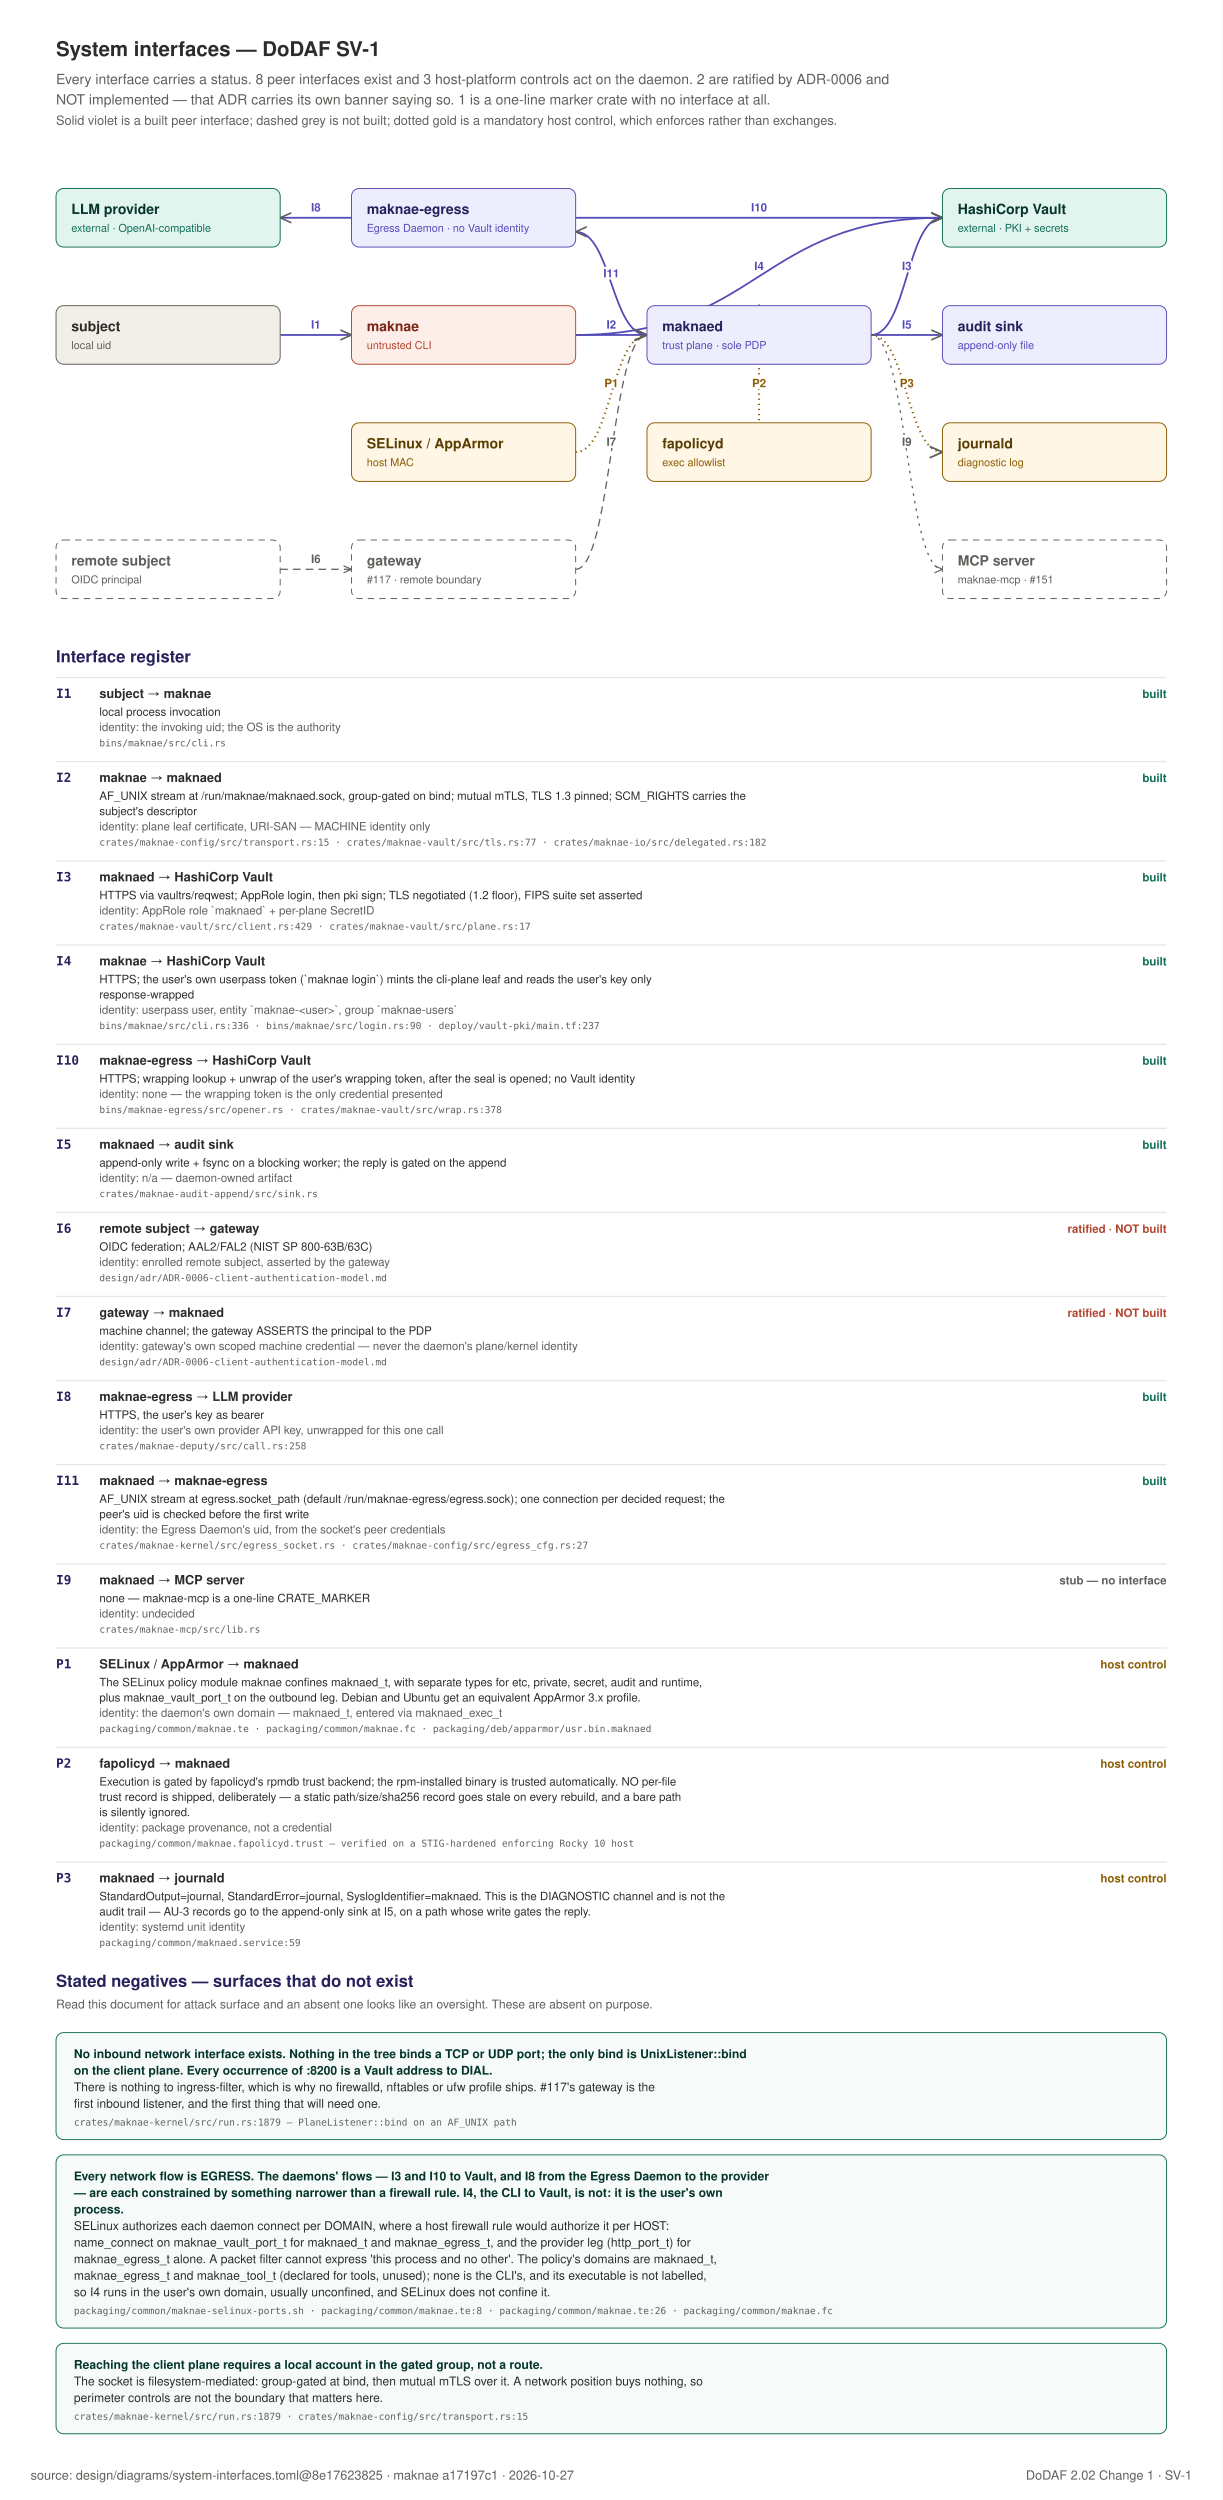
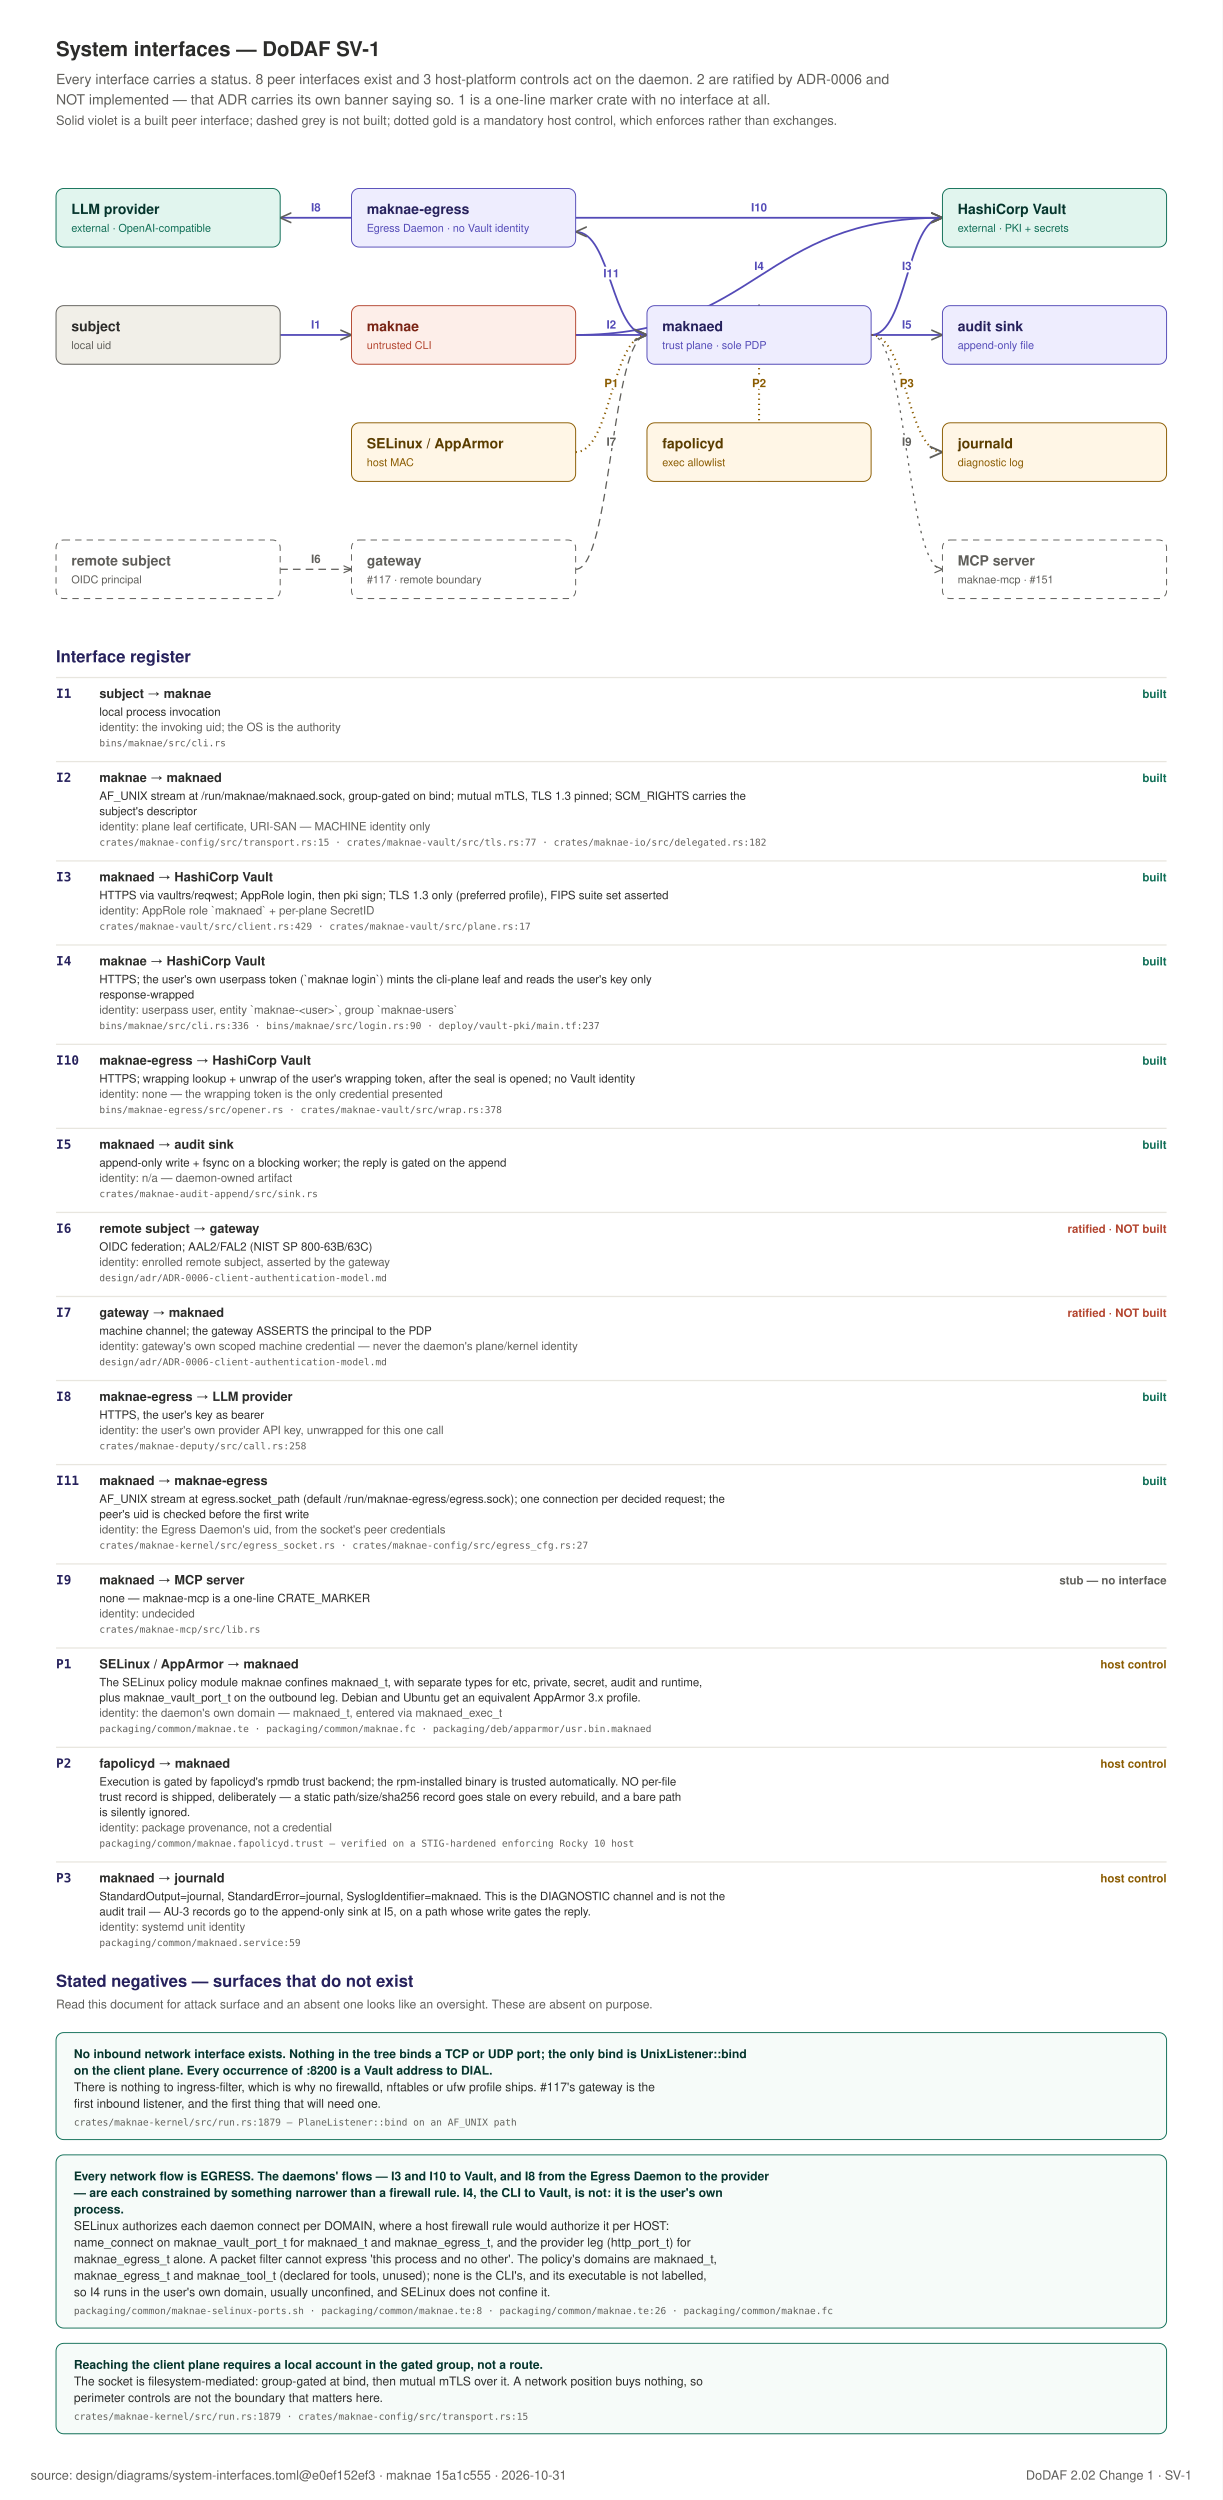
<svg xmlns="http://www.w3.org/2000/svg" width="960" height="1963" viewBox="0 0 960 1963" role="img">
  <rect x="0" y="0" width="960" height="1963" fill="#FFFFFF" />
  <text x="44" y="44" text-anchor="start" font-family="Helvetica, Arial, sans-serif" font-size="16" font-weight="600" fill="#2C2C2A">System interfaces — DoDAF SV-1</text>
  <text x="44" y="66" text-anchor="start" font-family="Helvetica, Arial, sans-serif" font-size="11" font-weight="400" fill="#5F5E5A">Every interface carries a status. 8 peer interfaces exist and 3 host-platform controls act on the daemon. 2 are ratified by ADR-0006 and</text>
  <text x="44" y="82" text-anchor="start" font-family="Helvetica, Arial, sans-serif" font-size="11" font-weight="400" fill="#5F5E5A">NOT implemented — that ADR carries its own banner saying so. 1 is a one-line marker crate with no interface at all.</text>
  <text x="44" y="98" text-anchor="start" font-family="Helvetica, Arial, sans-serif" font-size="10" font-weight="400" fill="#5F5E5A">Solid violet is a built peer interface; dashed grey is not built; dotted gold is a mandatory host control, which enforces rather than exchanges.</text>
  <defs>
    <marker id="if" viewBox="0 0 10 10" refX="9" refY="5" markerWidth="7" markerHeight="7" orient="auto-start-reverse">
      <path d="M 0 1 L 9 5 L 0 9" fill="none" stroke="#5F5E5A" stroke-width="1.3" />
    </marker>
  </defs>
  <path d="M 220 263 C 248 263 248 263 276 263" fill="none" stroke="#534AB7" stroke-width="1.4" marker-end="url(#if)" />
  <text x="248.0" y="258.0" text-anchor="middle" font-family="Helvetica, Arial, sans-serif" font-size="9" font-weight="700" fill="#534AB7" stroke="#FFFFFF" stroke-width="3.5" paint-order="stroke" stroke-linejoin="round">I1</text>
  <path d="M 452 263 C 480 263 480 263 508 263" fill="none" stroke="#534AB7" stroke-width="1.4" marker-end="url(#if)" />
  <text x="480.0" y="258.0" text-anchor="middle" font-family="Helvetica, Arial, sans-serif" font-size="9" font-weight="700" fill="#534AB7" stroke="#FFFFFF" stroke-width="3.5" paint-order="stroke" stroke-linejoin="round">I2</text>
  <path d="M 684 263 C 712 263 712 171 740 171" fill="none" stroke="#534AB7" stroke-width="1.4" marker-end="url(#if)" />
  <text x="712.0" y="212.0" text-anchor="middle" font-family="Helvetica, Arial, sans-serif" font-size="9" font-weight="700" fill="#534AB7" stroke="#FFFFFF" stroke-width="3.5" paint-order="stroke" stroke-linejoin="round">I3</text>
  <path d="M 452 263 C 596 263 596 171 740 171" fill="none" stroke="#534AB7" stroke-width="1.4" marker-end="url(#if)" />
  <text x="596.0" y="212.0" text-anchor="middle" font-family="Helvetica, Arial, sans-serif" font-size="9" font-weight="700" fill="#534AB7" stroke="#FFFFFF" stroke-width="3.5" paint-order="stroke" stroke-linejoin="round">I4</text>
  <path d="M 452 171 C 596 171 596 171 740 171" fill="none" stroke="#534AB7" stroke-width="1.4" marker-end="url(#if)" />
  <text x="596.0" y="166.0" text-anchor="middle" font-family="Helvetica, Arial, sans-serif" font-size="9" font-weight="700" fill="#534AB7" stroke="#FFFFFF" stroke-width="3.5" paint-order="stroke" stroke-linejoin="round">I10</text>
  <path d="M 684 263 C 712 263 712 263 740 263" fill="none" stroke="#534AB7" stroke-width="1.4" marker-end="url(#if)" />
  <text x="712.0" y="258.0" text-anchor="middle" font-family="Helvetica, Arial, sans-serif" font-size="9" font-weight="700" fill="#534AB7" stroke="#FFFFFF" stroke-width="3.5" paint-order="stroke" stroke-linejoin="round">I5</text>
  <path d="M 220 447 C 248 447 248 447 276 447" fill="none" stroke="#5F5E5A" stroke-width="1" stroke-dasharray="6 4" marker-end="url(#if)" />
  <text x="248.0" y="442.0" text-anchor="middle" font-family="Helvetica, Arial, sans-serif" font-size="9" font-weight="700" fill="#5F5E5A" stroke="#FFFFFF" stroke-width="3.5" paint-order="stroke" stroke-linejoin="round">I6</text>
  <path d="M 452 447 C 480 447 480 263 508 263" fill="none" stroke="#5F5E5A" stroke-width="1" stroke-dasharray="6 4" marker-end="url(#if)" />
  <text x="480.0" y="350.0" text-anchor="middle" font-family="Helvetica, Arial, sans-serif" font-size="9" font-weight="700" fill="#5F5E5A" stroke="#FFFFFF" stroke-width="3.5" paint-order="stroke" stroke-linejoin="round">I7</text>
  <path d="M 276 171 C 248 171 248 171 220 171" fill="none" stroke="#534AB7" stroke-width="1.4" marker-end="url(#if)" />
  <text x="248.0" y="166.0" text-anchor="middle" font-family="Helvetica, Arial, sans-serif" font-size="9" font-weight="700" fill="#534AB7" stroke="#FFFFFF" stroke-width="3.5" paint-order="stroke" stroke-linejoin="round">I8</text>
  <path d="M 508 263 C 480 263 480 182 452 182" fill="none" stroke="#534AB7" stroke-width="1.4" marker-end="url(#if)" />
  <text x="480.0" y="217.75" text-anchor="middle" font-family="Helvetica, Arial, sans-serif" font-size="9" font-weight="700" fill="#534AB7" stroke="#FFFFFF" stroke-width="3.5" paint-order="stroke" stroke-linejoin="round">I11</text>
  <path d="M 684 263 C 712 263 712 447 740 447" fill="none" stroke="#5F5E5A" stroke-width="1" stroke-dasharray="2 4" marker-end="url(#if)" />
  <text x="712.0" y="350.0" text-anchor="middle" font-family="Helvetica, Arial, sans-serif" font-size="9" font-weight="700" fill="#5F5E5A" stroke="#FFFFFF" stroke-width="3.5" paint-order="stroke" stroke-linejoin="round">I9</text>
  <path d="M 452 355 C 480 355 480 263 508 263" fill="none" stroke="#8A5B00" stroke-width="1.6" stroke-dasharray="1 3" marker-end="url(#if)" />
  <text x="480.0" y="304.0" text-anchor="middle" font-family="Helvetica, Arial, sans-serif" font-size="9" font-weight="700" fill="#8A5B00" stroke="#FFFFFF" stroke-width="3.5" paint-order="stroke" stroke-linejoin="round">P1</text>
  <path d="M 596 378 C 596 378 596 240 596 240" fill="none" stroke="#8A5B00" stroke-width="1.6" stroke-dasharray="1 3" marker-end="url(#if)" />
  <text x="596.0" y="304.0" text-anchor="middle" font-family="Helvetica, Arial, sans-serif" font-size="9" font-weight="700" fill="#8A5B00" stroke="#FFFFFF" stroke-width="3.5" paint-order="stroke" stroke-linejoin="round">P2</text>
  <path d="M 684 263 C 712 263 712 355 740 355" fill="none" stroke="#8A5B00" stroke-width="1.6" stroke-dasharray="1 3" marker-end="url(#if)" />
  <text x="712.0" y="304.0" text-anchor="middle" font-family="Helvetica, Arial, sans-serif" font-size="9" font-weight="700" fill="#8A5B00" stroke="#FFFFFF" stroke-width="3.5" paint-order="stroke" stroke-linejoin="round">P3</text>
  <rect x="44" y="240" width="176" height="46" rx="6" fill="#F1EFE8" stroke="#5F5E5A" stroke-width="0.75" />
  <text x="56" y="260" text-anchor="start" font-family="Helvetica, Arial, sans-serif" font-size="11" font-weight="600" fill="#2C2C2A">subject</text>
  <text x="56" y="274" text-anchor="start" font-family="Helvetica, Arial, sans-serif" font-size="8.5" font-weight="400" fill="#5F5E5A">local uid</text>
  <rect x="276" y="240" width="176" height="46" rx="6" fill="#FDEEE9" stroke="#B3452F" stroke-width="0.75" />
  <text x="288" y="260" text-anchor="start" font-family="Helvetica, Arial, sans-serif" font-size="11" font-weight="600" fill="#7A2415">maknae</text>
  <text x="288" y="274" text-anchor="start" font-family="Helvetica, Arial, sans-serif" font-size="8.5" font-weight="400" fill="#B3452F">untrusted CLI</text>
  <rect x="508" y="240" width="176" height="46" rx="6" fill="#EEEDFE" stroke="#534AB7" stroke-width="0.75" />
  <text x="520" y="260" text-anchor="start" font-family="Helvetica, Arial, sans-serif" font-size="11" font-weight="600" fill="#26215C">maknaed</text>
  <text x="520" y="274" text-anchor="start" font-family="Helvetica, Arial, sans-serif" font-size="8.5" font-weight="400" fill="#534AB7">trust plane · sole PDP</text>
  <rect x="740" y="148" width="176" height="46" rx="6" fill="#E1F5EE" stroke="#0F6E56" stroke-width="0.75" />
  <text x="752" y="168" text-anchor="start" font-family="Helvetica, Arial, sans-serif" font-size="11" font-weight="600" fill="#04342C">HashiCorp Vault</text>
  <text x="752" y="182" text-anchor="start" font-family="Helvetica, Arial, sans-serif" font-size="8.5" font-weight="400" fill="#0F6E56">external · PKI + secrets</text>
  <rect x="276" y="148" width="176" height="46" rx="6" fill="#EEEDFE" stroke="#534AB7" stroke-width="0.75" />
  <text x="288" y="168" text-anchor="start" font-family="Helvetica, Arial, sans-serif" font-size="11" font-weight="600" fill="#26215C">maknae-egress</text>
  <text x="288" y="182" text-anchor="start" font-family="Helvetica, Arial, sans-serif" font-size="8.5" font-weight="400" fill="#534AB7">Egress Daemon · no Vault identity</text>
  <rect x="740" y="240" width="176" height="46" rx="6" fill="#EEEDFE" stroke="#534AB7" stroke-width="0.75" />
  <text x="752" y="260" text-anchor="start" font-family="Helvetica, Arial, sans-serif" font-size="11" font-weight="600" fill="#26215C">audit sink</text>
  <text x="752" y="274" text-anchor="start" font-family="Helvetica, Arial, sans-serif" font-size="8.5" font-weight="400" fill="#534AB7">append-only file</text>
  <rect x="276" y="424" width="176" height="46" rx="6" fill="#FFFFFF" stroke="#5F5E5A" stroke-width="0.75" stroke-dasharray="5 4" />
  <text x="288" y="444" text-anchor="start" font-family="Helvetica, Arial, sans-serif" font-size="11" font-weight="600" fill="#5F5E5A">gateway</text>
  <text x="288" y="458" text-anchor="start" font-family="Helvetica, Arial, sans-serif" font-size="8.5" font-weight="400" fill="#5F5E5A">#117 · remote boundary</text>
  <rect x="44" y="424" width="176" height="46" rx="6" fill="#FFFFFF" stroke="#5F5E5A" stroke-width="0.75" stroke-dasharray="5 4" />
  <text x="56" y="444" text-anchor="start" font-family="Helvetica, Arial, sans-serif" font-size="11" font-weight="600" fill="#5F5E5A">remote subject</text>
  <text x="56" y="458" text-anchor="start" font-family="Helvetica, Arial, sans-serif" font-size="8.5" font-weight="400" fill="#5F5E5A">OIDC principal</text>
  <rect x="44" y="148" width="176" height="46" rx="6" fill="#E1F5EE" stroke="#0F6E56" stroke-width="0.75" />
  <text x="56" y="168" text-anchor="start" font-family="Helvetica, Arial, sans-serif" font-size="11" font-weight="600" fill="#04342C">LLM provider</text>
  <text x="56" y="182" text-anchor="start" font-family="Helvetica, Arial, sans-serif" font-size="8.5" font-weight="400" fill="#0F6E56">external · OpenAI-compatible</text>
  <rect x="740" y="424" width="176" height="46" rx="6" fill="#FFFFFF" stroke="#5F5E5A" stroke-width="0.75" stroke-dasharray="5 4" />
  <text x="752" y="444" text-anchor="start" font-family="Helvetica, Arial, sans-serif" font-size="11" font-weight="600" fill="#5F5E5A">MCP server</text>
  <text x="752" y="458" text-anchor="start" font-family="Helvetica, Arial, sans-serif" font-size="8.5" font-weight="400" fill="#5F5E5A">maknae-mcp · #151</text>
  <rect x="276" y="332" width="176" height="46" rx="6" fill="#FFF6E6" stroke="#8A5B00" stroke-width="0.75" />
  <text x="288" y="352" text-anchor="start" font-family="Helvetica, Arial, sans-serif" font-size="11" font-weight="600" fill="#5A3D00">SELinux / AppArmor</text>
  <text x="288" y="366" text-anchor="start" font-family="Helvetica, Arial, sans-serif" font-size="8.5" font-weight="400" fill="#8A5B00">host MAC</text>
  <rect x="508" y="332" width="176" height="46" rx="6" fill="#FFF6E6" stroke="#8A5B00" stroke-width="0.75" />
  <text x="520" y="352" text-anchor="start" font-family="Helvetica, Arial, sans-serif" font-size="11" font-weight="600" fill="#5A3D00">fapolicyd</text>
  <text x="520" y="366" text-anchor="start" font-family="Helvetica, Arial, sans-serif" font-size="8.5" font-weight="400" fill="#8A5B00">exec allowlist</text>
  <rect x="740" y="332" width="176" height="46" rx="6" fill="#FFF6E6" stroke="#8A5B00" stroke-width="0.75" />
  <text x="752" y="352" text-anchor="start" font-family="Helvetica, Arial, sans-serif" font-size="11" font-weight="600" fill="#5A3D00">journald</text>
  <text x="752" y="366" text-anchor="start" font-family="Helvetica, Arial, sans-serif" font-size="8.5" font-weight="400" fill="#8A5B00">diagnostic log</text>
  <text x="44" y="520" text-anchor="start" font-family="Helvetica, Arial, sans-serif" font-size="13" font-weight="600" fill="#26215C">Interface register</text>
  <line x1="44" y1="532" x2="916" y2="532" stroke="#E8E6DF" stroke-width="1" />
  <text x="44" y="548" text-anchor="start" font-family="ui-monospace, SFMono-Regular, Menlo, monospace" font-size="10" font-weight="700" fill="#26215C">I1</text>
  <text x="78" y="548" text-anchor="start" font-family="Helvetica, Arial, sans-serif" font-size="10" font-weight="600" fill="#2C2C2A">subject  →  maknae</text>
  <text x="916" y="548" text-anchor="end" font-family="Helvetica, Arial, sans-serif" font-size="9" font-weight="700" fill="#0F6E56">built</text>
  <text x="78" y="562" text-anchor="start" font-family="Helvetica, Arial, sans-serif" font-size="9" font-weight="400" fill="#2C2C2A">local process invocation</text>
  <text x="78" y="574" text-anchor="start" font-family="Helvetica, Arial, sans-serif" font-size="9" font-weight="400" fill="#5F5E5A">identity: the invoking uid; the OS is the authority</text>
  <text x="78" y="586" text-anchor="start" font-family="ui-monospace, SFMono-Regular, Menlo, monospace" font-size="7.5" font-weight="400" fill="#5F5E5A">bins/maknae/src/cli.rs</text>
  <line x1="44" y1="598" x2="916" y2="598" stroke="#E8E6DF" stroke-width="1" />
  <text x="44" y="614" text-anchor="start" font-family="ui-monospace, SFMono-Regular, Menlo, monospace" font-size="10" font-weight="700" fill="#26215C">I2</text>
  <text x="78" y="614" text-anchor="start" font-family="Helvetica, Arial, sans-serif" font-size="10" font-weight="600" fill="#2C2C2A">maknae  →  maknaed</text>
  <text x="916" y="614" text-anchor="end" font-family="Helvetica, Arial, sans-serif" font-size="9" font-weight="700" fill="#0F6E56">built</text>
  <text x="78" y="628" text-anchor="start" font-family="Helvetica, Arial, sans-serif" font-size="9" font-weight="400" fill="#2C2C2A">AF_UNIX stream at /run/maknae/maknaed.sock, group-gated on bind; mutual mTLS, TLS 1.3 pinned; SCM_RIGHTS carries the</text>
  <text x="78" y="640" text-anchor="start" font-family="Helvetica, Arial, sans-serif" font-size="9" font-weight="400" fill="#2C2C2A">subject's descriptor</text>
  <text x="78" y="652" text-anchor="start" font-family="Helvetica, Arial, sans-serif" font-size="9" font-weight="400" fill="#5F5E5A">identity: plane leaf certificate, URI-SAN — MACHINE identity only</text>
  <text x="78" y="664" text-anchor="start" font-family="ui-monospace, SFMono-Regular, Menlo, monospace" font-size="7.5" font-weight="400" fill="#5F5E5A">crates/maknae-config/src/transport.rs:15 · crates/maknae-vault/src/tls.rs:77 · crates/maknae-io/src/delegated.rs:182</text>
  <line x1="44" y1="676" x2="916" y2="676" stroke="#E8E6DF" stroke-width="1" />
  <text x="44" y="692" text-anchor="start" font-family="ui-monospace, SFMono-Regular, Menlo, monospace" font-size="10" font-weight="700" fill="#26215C">I3</text>
  <text x="78" y="692" text-anchor="start" font-family="Helvetica, Arial, sans-serif" font-size="10" font-weight="600" fill="#2C2C2A">maknaed  →  HashiCorp Vault</text>
  <text x="916" y="692" text-anchor="end" font-family="Helvetica, Arial, sans-serif" font-size="9" font-weight="700" fill="#0F6E56">built</text>
-   <text x="78" y="706" text-anchor="start" font-family="Helvetica, Arial, sans-serif" font-size="9" font-weight="400" fill="#2C2C2A">HTTPS via vaultrs/reqwest; AppRole login, then pki sign; TLS negotiated (1.2 floor), FIPS suite set asserted</text>
+   <text x="78" y="706" text-anchor="start" font-family="Helvetica, Arial, sans-serif" font-size="9" font-weight="400" fill="#2C2C2A">HTTPS via vaultrs/reqwest; AppRole login, then pki sign; TLS 1.3 only (preferred profile), FIPS suite set asserted</text>
  <text x="78" y="718" text-anchor="start" font-family="Helvetica, Arial, sans-serif" font-size="9" font-weight="400" fill="#5F5E5A">identity: AppRole role `maknaed` + per-plane SecretID</text>
  <text x="78" y="730" text-anchor="start" font-family="ui-monospace, SFMono-Regular, Menlo, monospace" font-size="7.5" font-weight="400" fill="#5F5E5A">crates/maknae-vault/src/client.rs:429 · crates/maknae-vault/src/plane.rs:17</text>
  <line x1="44" y1="742" x2="916" y2="742" stroke="#E8E6DF" stroke-width="1" />
  <text x="44" y="758" text-anchor="start" font-family="ui-monospace, SFMono-Regular, Menlo, monospace" font-size="10" font-weight="700" fill="#26215C">I4</text>
  <text x="78" y="758" text-anchor="start" font-family="Helvetica, Arial, sans-serif" font-size="10" font-weight="600" fill="#2C2C2A">maknae  →  HashiCorp Vault</text>
  <text x="916" y="758" text-anchor="end" font-family="Helvetica, Arial, sans-serif" font-size="9" font-weight="700" fill="#0F6E56">built</text>
  <text x="78" y="772" text-anchor="start" font-family="Helvetica, Arial, sans-serif" font-size="9" font-weight="400" fill="#2C2C2A">HTTPS; the user's own userpass token (`maknae login`) mints the cli-plane leaf and reads the user's key only</text>
  <text x="78" y="784" text-anchor="start" font-family="Helvetica, Arial, sans-serif" font-size="9" font-weight="400" fill="#2C2C2A">response-wrapped</text>
  <text x="78" y="796" text-anchor="start" font-family="Helvetica, Arial, sans-serif" font-size="9" font-weight="400" fill="#5F5E5A">identity: userpass user, entity `maknae-&lt;user&gt;`, group `maknae-users`</text>
  <text x="78" y="808" text-anchor="start" font-family="ui-monospace, SFMono-Regular, Menlo, monospace" font-size="7.5" font-weight="400" fill="#5F5E5A">bins/maknae/src/cli.rs:336 · bins/maknae/src/login.rs:90 · deploy/vault-pki/main.tf:237</text>
  <line x1="44" y1="820" x2="916" y2="820" stroke="#E8E6DF" stroke-width="1" />
  <text x="44" y="836" text-anchor="start" font-family="ui-monospace, SFMono-Regular, Menlo, monospace" font-size="10" font-weight="700" fill="#26215C">I10</text>
  <text x="78" y="836" text-anchor="start" font-family="Helvetica, Arial, sans-serif" font-size="10" font-weight="600" fill="#2C2C2A">maknae-egress  →  HashiCorp Vault</text>
  <text x="916" y="836" text-anchor="end" font-family="Helvetica, Arial, sans-serif" font-size="9" font-weight="700" fill="#0F6E56">built</text>
  <text x="78" y="850" text-anchor="start" font-family="Helvetica, Arial, sans-serif" font-size="9" font-weight="400" fill="#2C2C2A">HTTPS; wrapping lookup + unwrap of the user's wrapping token, after the seal is opened; no Vault identity</text>
  <text x="78" y="862" text-anchor="start" font-family="Helvetica, Arial, sans-serif" font-size="9" font-weight="400" fill="#5F5E5A">identity: none — the wrapping token is the only credential presented</text>
  <text x="78" y="874" text-anchor="start" font-family="ui-monospace, SFMono-Regular, Menlo, monospace" font-size="7.5" font-weight="400" fill="#5F5E5A">bins/maknae-egress/src/opener.rs · crates/maknae-vault/src/wrap.rs:378</text>
  <line x1="44" y1="886" x2="916" y2="886" stroke="#E8E6DF" stroke-width="1" />
  <text x="44" y="902" text-anchor="start" font-family="ui-monospace, SFMono-Regular, Menlo, monospace" font-size="10" font-weight="700" fill="#26215C">I5</text>
  <text x="78" y="902" text-anchor="start" font-family="Helvetica, Arial, sans-serif" font-size="10" font-weight="600" fill="#2C2C2A">maknaed  →  audit sink</text>
  <text x="916" y="902" text-anchor="end" font-family="Helvetica, Arial, sans-serif" font-size="9" font-weight="700" fill="#0F6E56">built</text>
  <text x="78" y="916" text-anchor="start" font-family="Helvetica, Arial, sans-serif" font-size="9" font-weight="400" fill="#2C2C2A">append-only write + fsync on a blocking worker; the reply is gated on the append</text>
  <text x="78" y="928" text-anchor="start" font-family="Helvetica, Arial, sans-serif" font-size="9" font-weight="400" fill="#5F5E5A">identity: n/a — daemon-owned artifact</text>
  <text x="78" y="940" text-anchor="start" font-family="ui-monospace, SFMono-Regular, Menlo, monospace" font-size="7.5" font-weight="400" fill="#5F5E5A">crates/maknae-audit-append/src/sink.rs</text>
  <line x1="44" y1="952" x2="916" y2="952" stroke="#E8E6DF" stroke-width="1" />
  <text x="44" y="968" text-anchor="start" font-family="ui-monospace, SFMono-Regular, Menlo, monospace" font-size="10" font-weight="700" fill="#26215C">I6</text>
  <text x="78" y="968" text-anchor="start" font-family="Helvetica, Arial, sans-serif" font-size="10" font-weight="600" fill="#2C2C2A">remote subject  →  gateway</text>
  <text x="916" y="968" text-anchor="end" font-family="Helvetica, Arial, sans-serif" font-size="9" font-weight="700" fill="#B3452F">ratified · NOT built</text>
  <text x="78" y="982" text-anchor="start" font-family="Helvetica, Arial, sans-serif" font-size="9" font-weight="400" fill="#2C2C2A">OIDC federation; AAL2/FAL2 (NIST SP 800-63B/63C)</text>
  <text x="78" y="994" text-anchor="start" font-family="Helvetica, Arial, sans-serif" font-size="9" font-weight="400" fill="#5F5E5A">identity: enrolled remote subject, asserted by the gateway</text>
  <text x="78" y="1006" text-anchor="start" font-family="ui-monospace, SFMono-Regular, Menlo, monospace" font-size="7.5" font-weight="400" fill="#5F5E5A">design/adr/ADR-0006-client-authentication-model.md</text>
  <line x1="44" y1="1018" x2="916" y2="1018" stroke="#E8E6DF" stroke-width="1" />
  <text x="44" y="1034" text-anchor="start" font-family="ui-monospace, SFMono-Regular, Menlo, monospace" font-size="10" font-weight="700" fill="#26215C">I7</text>
  <text x="78" y="1034" text-anchor="start" font-family="Helvetica, Arial, sans-serif" font-size="10" font-weight="600" fill="#2C2C2A">gateway  →  maknaed</text>
  <text x="916" y="1034" text-anchor="end" font-family="Helvetica, Arial, sans-serif" font-size="9" font-weight="700" fill="#B3452F">ratified · NOT built</text>
  <text x="78" y="1048" text-anchor="start" font-family="Helvetica, Arial, sans-serif" font-size="9" font-weight="400" fill="#2C2C2A">machine channel; the gateway ASSERTS the principal to the PDP</text>
  <text x="78" y="1060" text-anchor="start" font-family="Helvetica, Arial, sans-serif" font-size="9" font-weight="400" fill="#5F5E5A">identity: gateway's own scoped machine credential — never the daemon's plane/kernel identity</text>
  <text x="78" y="1072" text-anchor="start" font-family="ui-monospace, SFMono-Regular, Menlo, monospace" font-size="7.5" font-weight="400" fill="#5F5E5A">design/adr/ADR-0006-client-authentication-model.md</text>
  <line x1="44" y1="1084" x2="916" y2="1084" stroke="#E8E6DF" stroke-width="1" />
  <text x="44" y="1100" text-anchor="start" font-family="ui-monospace, SFMono-Regular, Menlo, monospace" font-size="10" font-weight="700" fill="#26215C">I8</text>
  <text x="78" y="1100" text-anchor="start" font-family="Helvetica, Arial, sans-serif" font-size="10" font-weight="600" fill="#2C2C2A">maknae-egress  →  LLM provider</text>
  <text x="916" y="1100" text-anchor="end" font-family="Helvetica, Arial, sans-serif" font-size="9" font-weight="700" fill="#0F6E56">built</text>
  <text x="78" y="1114" text-anchor="start" font-family="Helvetica, Arial, sans-serif" font-size="9" font-weight="400" fill="#2C2C2A">HTTPS, the user's key as bearer</text>
  <text x="78" y="1126" text-anchor="start" font-family="Helvetica, Arial, sans-serif" font-size="9" font-weight="400" fill="#5F5E5A">identity: the user's own provider API key, unwrapped for this one call</text>
  <text x="78" y="1138" text-anchor="start" font-family="ui-monospace, SFMono-Regular, Menlo, monospace" font-size="7.5" font-weight="400" fill="#5F5E5A">crates/maknae-deputy/src/call.rs:258</text>
  <line x1="44" y1="1150" x2="916" y2="1150" stroke="#E8E6DF" stroke-width="1" />
  <text x="44" y="1166" text-anchor="start" font-family="ui-monospace, SFMono-Regular, Menlo, monospace" font-size="10" font-weight="700" fill="#26215C">I11</text>
  <text x="78" y="1166" text-anchor="start" font-family="Helvetica, Arial, sans-serif" font-size="10" font-weight="600" fill="#2C2C2A">maknaed  →  maknae-egress</text>
  <text x="916" y="1166" text-anchor="end" font-family="Helvetica, Arial, sans-serif" font-size="9" font-weight="700" fill="#0F6E56">built</text>
  <text x="78" y="1180" text-anchor="start" font-family="Helvetica, Arial, sans-serif" font-size="9" font-weight="400" fill="#2C2C2A">AF_UNIX stream at egress.socket_path (default /run/maknae-egress/egress.sock); one connection per decided request; the</text>
  <text x="78" y="1192" text-anchor="start" font-family="Helvetica, Arial, sans-serif" font-size="9" font-weight="400" fill="#2C2C2A">peer's uid is checked before the first write</text>
  <text x="78" y="1204" text-anchor="start" font-family="Helvetica, Arial, sans-serif" font-size="9" font-weight="400" fill="#5F5E5A">identity: the Egress Daemon's uid, from the socket's peer credentials</text>
  <text x="78" y="1216" text-anchor="start" font-family="ui-monospace, SFMono-Regular, Menlo, monospace" font-size="7.5" font-weight="400" fill="#5F5E5A">crates/maknae-kernel/src/egress_socket.rs · crates/maknae-config/src/egress_cfg.rs:27</text>
  <line x1="44" y1="1228" x2="916" y2="1228" stroke="#E8E6DF" stroke-width="1" />
  <text x="44" y="1244" text-anchor="start" font-family="ui-monospace, SFMono-Regular, Menlo, monospace" font-size="10" font-weight="700" fill="#26215C">I9</text>
  <text x="78" y="1244" text-anchor="start" font-family="Helvetica, Arial, sans-serif" font-size="10" font-weight="600" fill="#2C2C2A">maknaed  →  MCP server</text>
  <text x="916" y="1244" text-anchor="end" font-family="Helvetica, Arial, sans-serif" font-size="9" font-weight="700" fill="#5F5E5A">stub — no interface</text>
  <text x="78" y="1258" text-anchor="start" font-family="Helvetica, Arial, sans-serif" font-size="9" font-weight="400" fill="#2C2C2A">none — maknae-mcp is a one-line CRATE_MARKER</text>
  <text x="78" y="1270" text-anchor="start" font-family="Helvetica, Arial, sans-serif" font-size="9" font-weight="400" fill="#5F5E5A">identity: undecided</text>
  <text x="78" y="1282" text-anchor="start" font-family="ui-monospace, SFMono-Regular, Menlo, monospace" font-size="7.5" font-weight="400" fill="#5F5E5A">crates/maknae-mcp/src/lib.rs</text>
  <line x1="44" y1="1294" x2="916" y2="1294" stroke="#E8E6DF" stroke-width="1" />
  <text x="44" y="1310" text-anchor="start" font-family="ui-monospace, SFMono-Regular, Menlo, monospace" font-size="10" font-weight="700" fill="#26215C">P1</text>
  <text x="78" y="1310" text-anchor="start" font-family="Helvetica, Arial, sans-serif" font-size="10" font-weight="600" fill="#2C2C2A">SELinux / AppArmor  →  maknaed</text>
  <text x="916" y="1310" text-anchor="end" font-family="Helvetica, Arial, sans-serif" font-size="9" font-weight="700" fill="#8A5B00">host control</text>
  <text x="78" y="1324" text-anchor="start" font-family="Helvetica, Arial, sans-serif" font-size="9" font-weight="400" fill="#2C2C2A">The SELinux policy module maknae confines maknaed_t, with separate types for etc, private, secret, audit and runtime,</text>
  <text x="78" y="1336" text-anchor="start" font-family="Helvetica, Arial, sans-serif" font-size="9" font-weight="400" fill="#2C2C2A">plus maknae_vault_port_t on the outbound leg. Debian and Ubuntu get an equivalent AppArmor 3.x profile.</text>
  <text x="78" y="1348" text-anchor="start" font-family="Helvetica, Arial, sans-serif" font-size="9" font-weight="400" fill="#5F5E5A">identity: the daemon's own domain — maknaed_t, entered via maknaed_exec_t</text>
  <text x="78" y="1360" text-anchor="start" font-family="ui-monospace, SFMono-Regular, Menlo, monospace" font-size="7.5" font-weight="400" fill="#5F5E5A">packaging/common/maknae.te · packaging/common/maknae.fc · packaging/deb/apparmor/usr.bin.maknaed</text>
  <line x1="44" y1="1372" x2="916" y2="1372" stroke="#E8E6DF" stroke-width="1" />
  <text x="44" y="1388" text-anchor="start" font-family="ui-monospace, SFMono-Regular, Menlo, monospace" font-size="10" font-weight="700" fill="#26215C">P2</text>
  <text x="78" y="1388" text-anchor="start" font-family="Helvetica, Arial, sans-serif" font-size="10" font-weight="600" fill="#2C2C2A">fapolicyd  →  maknaed</text>
  <text x="916" y="1388" text-anchor="end" font-family="Helvetica, Arial, sans-serif" font-size="9" font-weight="700" fill="#8A5B00">host control</text>
  <text x="78" y="1402" text-anchor="start" font-family="Helvetica, Arial, sans-serif" font-size="9" font-weight="400" fill="#2C2C2A">Execution is gated by fapolicyd's rpmdb trust backend; the rpm-installed binary is trusted automatically. NO per-file</text>
  <text x="78" y="1414" text-anchor="start" font-family="Helvetica, Arial, sans-serif" font-size="9" font-weight="400" fill="#2C2C2A">trust record is shipped, deliberately — a static path/size/sha256 record goes stale on every rebuild, and a bare path</text>
  <text x="78" y="1426" text-anchor="start" font-family="Helvetica, Arial, sans-serif" font-size="9" font-weight="400" fill="#2C2C2A">is silently ignored.</text>
  <text x="78" y="1438" text-anchor="start" font-family="Helvetica, Arial, sans-serif" font-size="9" font-weight="400" fill="#5F5E5A">identity: package provenance, not a credential</text>
  <text x="78" y="1450" text-anchor="start" font-family="ui-monospace, SFMono-Regular, Menlo, monospace" font-size="7.5" font-weight="400" fill="#5F5E5A">packaging/common/maknae.fapolicyd.trust — verified on a STIG-hardened enforcing Rocky 10 host</text>
  <line x1="44" y1="1462" x2="916" y2="1462" stroke="#E8E6DF" stroke-width="1" />
  <text x="44" y="1478" text-anchor="start" font-family="ui-monospace, SFMono-Regular, Menlo, monospace" font-size="10" font-weight="700" fill="#26215C">P3</text>
  <text x="78" y="1478" text-anchor="start" font-family="Helvetica, Arial, sans-serif" font-size="10" font-weight="600" fill="#2C2C2A">maknaed  →  journald</text>
  <text x="916" y="1478" text-anchor="end" font-family="Helvetica, Arial, sans-serif" font-size="9" font-weight="700" fill="#8A5B00">host control</text>
  <text x="78" y="1492" text-anchor="start" font-family="Helvetica, Arial, sans-serif" font-size="9" font-weight="400" fill="#2C2C2A">StandardOutput=journal, StandardError=journal, SyslogIdentifier=maknaed. This is the DIAGNOSTIC channel and is not the</text>
  <text x="78" y="1504" text-anchor="start" font-family="Helvetica, Arial, sans-serif" font-size="9" font-weight="400" fill="#2C2C2A">audit trail — AU-3 records go to the append-only sink at I5, on a path whose write gates the reply.</text>
  <text x="78" y="1516" text-anchor="start" font-family="Helvetica, Arial, sans-serif" font-size="9" font-weight="400" fill="#5F5E5A">identity: systemd unit identity</text>
  <text x="78" y="1528" text-anchor="start" font-family="ui-monospace, SFMono-Regular, Menlo, monospace" font-size="7.5" font-weight="400" fill="#5F5E5A">packaging/common/maknaed.service:59</text>
  <text x="44" y="1560" text-anchor="start" font-family="Helvetica, Arial, sans-serif" font-size="13" font-weight="600" fill="#26215C">Stated negatives — surfaces that do not exist</text>
  <text x="44" y="1577" text-anchor="start" font-family="Helvetica, Arial, sans-serif" font-size="9.5" font-weight="400" fill="#5F5E5A">Read this document for attack surface and an absent one looks like an oversight. These are absent on purpose.</text>
  <rect x="44" y="1596" width="872" height="84" rx="6" fill="#F6FBF9" stroke="#0F6E56" stroke-width="0.75" />
  <text x="58" y="1616" text-anchor="start" font-family="Helvetica, Arial, sans-serif" font-size="9.5" font-weight="600" fill="#04342C">No inbound network interface exists. Nothing in the tree binds a TCP or UDP port; the only bind is UnixListener::bind</text>
  <text x="58" y="1629" text-anchor="start" font-family="Helvetica, Arial, sans-serif" font-size="9.5" font-weight="600" fill="#04342C">on the client plane. Every occurrence of :8200 is a Vault address to DIAL.</text>
  <text x="58" y="1642" text-anchor="start" font-family="Helvetica, Arial, sans-serif" font-size="9.5" font-weight="400" fill="#2C2C2A">There is nothing to ingress-filter, which is why no firewalld, nftables or ufw profile ships. #117's gateway is the</text>
  <text x="58" y="1655" text-anchor="start" font-family="Helvetica, Arial, sans-serif" font-size="9.5" font-weight="400" fill="#2C2C2A">first inbound listener, and the first thing that will need one.</text>
  <text x="58" y="1669" text-anchor="start" font-family="ui-monospace, SFMono-Regular, Menlo, monospace" font-size="7.5" font-weight="400" fill="#5F5E5A">crates/maknae-kernel/src/run.rs:1879 — PlaneListener::bind on an AF_UNIX path</text>
  <rect x="44" y="1692" width="872" height="136" rx="6" fill="#F6FBF9" stroke="#0F6E56" stroke-width="0.75" />
  <text x="58" y="1712" text-anchor="start" font-family="Helvetica, Arial, sans-serif" font-size="9.5" font-weight="600" fill="#04342C">Every network flow is EGRESS. The daemons' flows — I3 and I10 to Vault, and I8 from the Egress Daemon to the provider</text>
  <text x="58" y="1725" text-anchor="start" font-family="Helvetica, Arial, sans-serif" font-size="9.5" font-weight="600" fill="#04342C">— are each constrained by something narrower than a firewall rule. I4, the CLI to Vault, is not: it is the user's own</text>
  <text x="58" y="1738" text-anchor="start" font-family="Helvetica, Arial, sans-serif" font-size="9.5" font-weight="600" fill="#04342C">process.</text>
  <text x="58" y="1751" text-anchor="start" font-family="Helvetica, Arial, sans-serif" font-size="9.5" font-weight="400" fill="#2C2C2A">SELinux authorizes each daemon connect per DOMAIN, where a host firewall rule would authorize it per HOST:</text>
  <text x="58" y="1764" text-anchor="start" font-family="Helvetica, Arial, sans-serif" font-size="9.5" font-weight="400" fill="#2C2C2A">name_connect on maknae_vault_port_t for maknaed_t and maknae_egress_t, and the provider leg (http_port_t) for</text>
  <text x="58" y="1777" text-anchor="start" font-family="Helvetica, Arial, sans-serif" font-size="9.5" font-weight="400" fill="#2C2C2A">maknae_egress_t alone. A packet filter cannot express 'this process and no other'. The policy's domains are maknaed_t,</text>
  <text x="58" y="1790" text-anchor="start" font-family="Helvetica, Arial, sans-serif" font-size="9.5" font-weight="400" fill="#2C2C2A">maknae_egress_t and maknae_tool_t (declared for tools, unused); none is the CLI's, and its executable is not labelled,</text>
  <text x="58" y="1803" text-anchor="start" font-family="Helvetica, Arial, sans-serif" font-size="9.5" font-weight="400" fill="#2C2C2A">so I4 runs in the user's own domain, usually unconfined, and SELinux does not confine it.</text>
  <text x="58" y="1817" text-anchor="start" font-family="ui-monospace, SFMono-Regular, Menlo, monospace" font-size="7.5" font-weight="400" fill="#5F5E5A">packaging/common/maknae-selinux-ports.sh · packaging/common/maknae.te:8 · packaging/common/maknae.te:26 · packaging/common/maknae.fc</text>
  <rect x="44" y="1840" width="872" height="71" rx="6" fill="#F6FBF9" stroke="#0F6E56" stroke-width="0.75" />
  <text x="58" y="1860" text-anchor="start" font-family="Helvetica, Arial, sans-serif" font-size="9.5" font-weight="600" fill="#04342C">Reaching the client plane requires a local account in the gated group, not a route.</text>
  <text x="58" y="1873" text-anchor="start" font-family="Helvetica, Arial, sans-serif" font-size="9.5" font-weight="400" fill="#2C2C2A">The socket is filesystem-mediated: group-gated at bind, then mutual mTLS over it. A network position buys nothing, so</text>
  <text x="58" y="1886" text-anchor="start" font-family="Helvetica, Arial, sans-serif" font-size="9.5" font-weight="400" fill="#2C2C2A">perimeter controls are not the boundary that matters here.</text>
  <text x="58" y="1900" text-anchor="start" font-family="ui-monospace, SFMono-Regular, Menlo, monospace" font-size="7.5" font-weight="400" fill="#5F5E5A">crates/maknae-kernel/src/run.rs:1879 · crates/maknae-config/src/transport.rs:15</text>
-   <text x="24" y="1947" text-anchor="start" font-family="Helvetica, Arial, sans-serif" font-size="10" font-weight="400" fill="#5F5E5A">source: design/diagrams/system-interfaces.toml@8e17623825 · maknae a17197c1 · 2026-10-27</text>
+   <text x="24" y="1947" text-anchor="start" font-family="Helvetica, Arial, sans-serif" font-size="10" font-weight="400" fill="#5F5E5A">source: design/diagrams/system-interfaces.toml@e0ef152ef3 · maknae 15a1c555 · 2026-10-31</text>
  <text x="936" y="1947" text-anchor="end" font-family="Helvetica, Arial, sans-serif" font-size="10" font-weight="400" fill="#5F5E5A">DoDAF 2.02 Change 1 · SV-1</text>
</svg>
